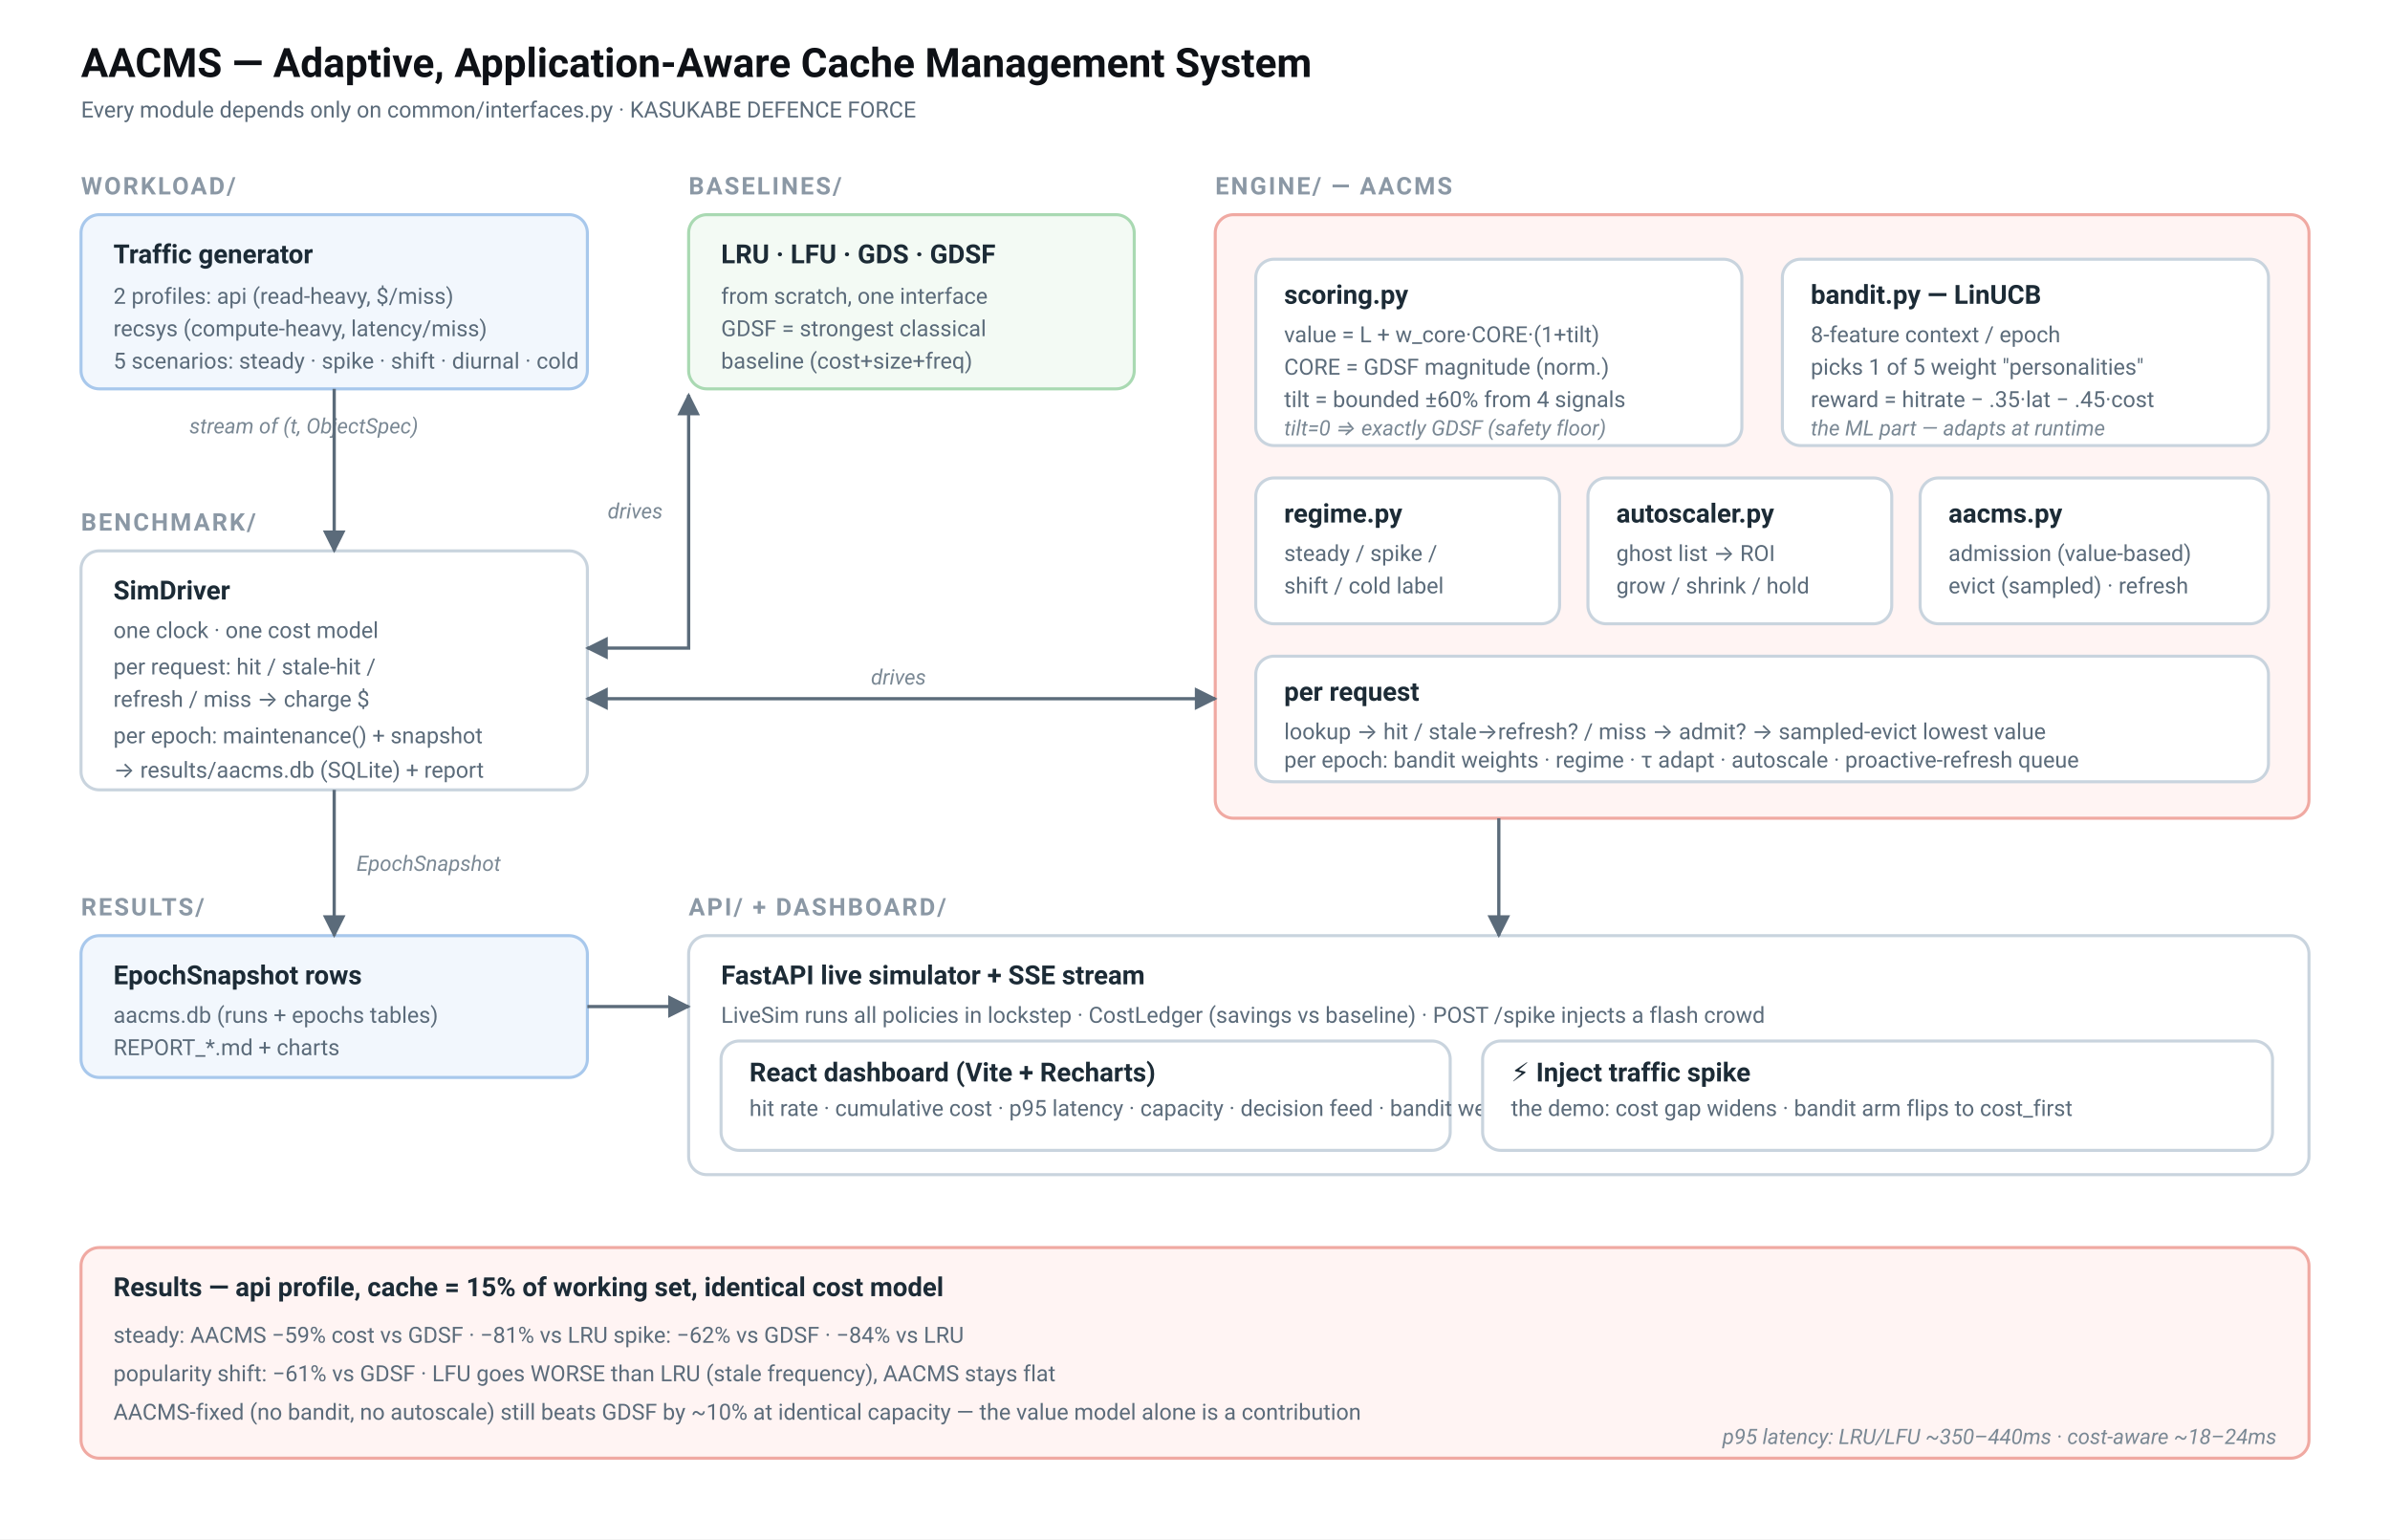
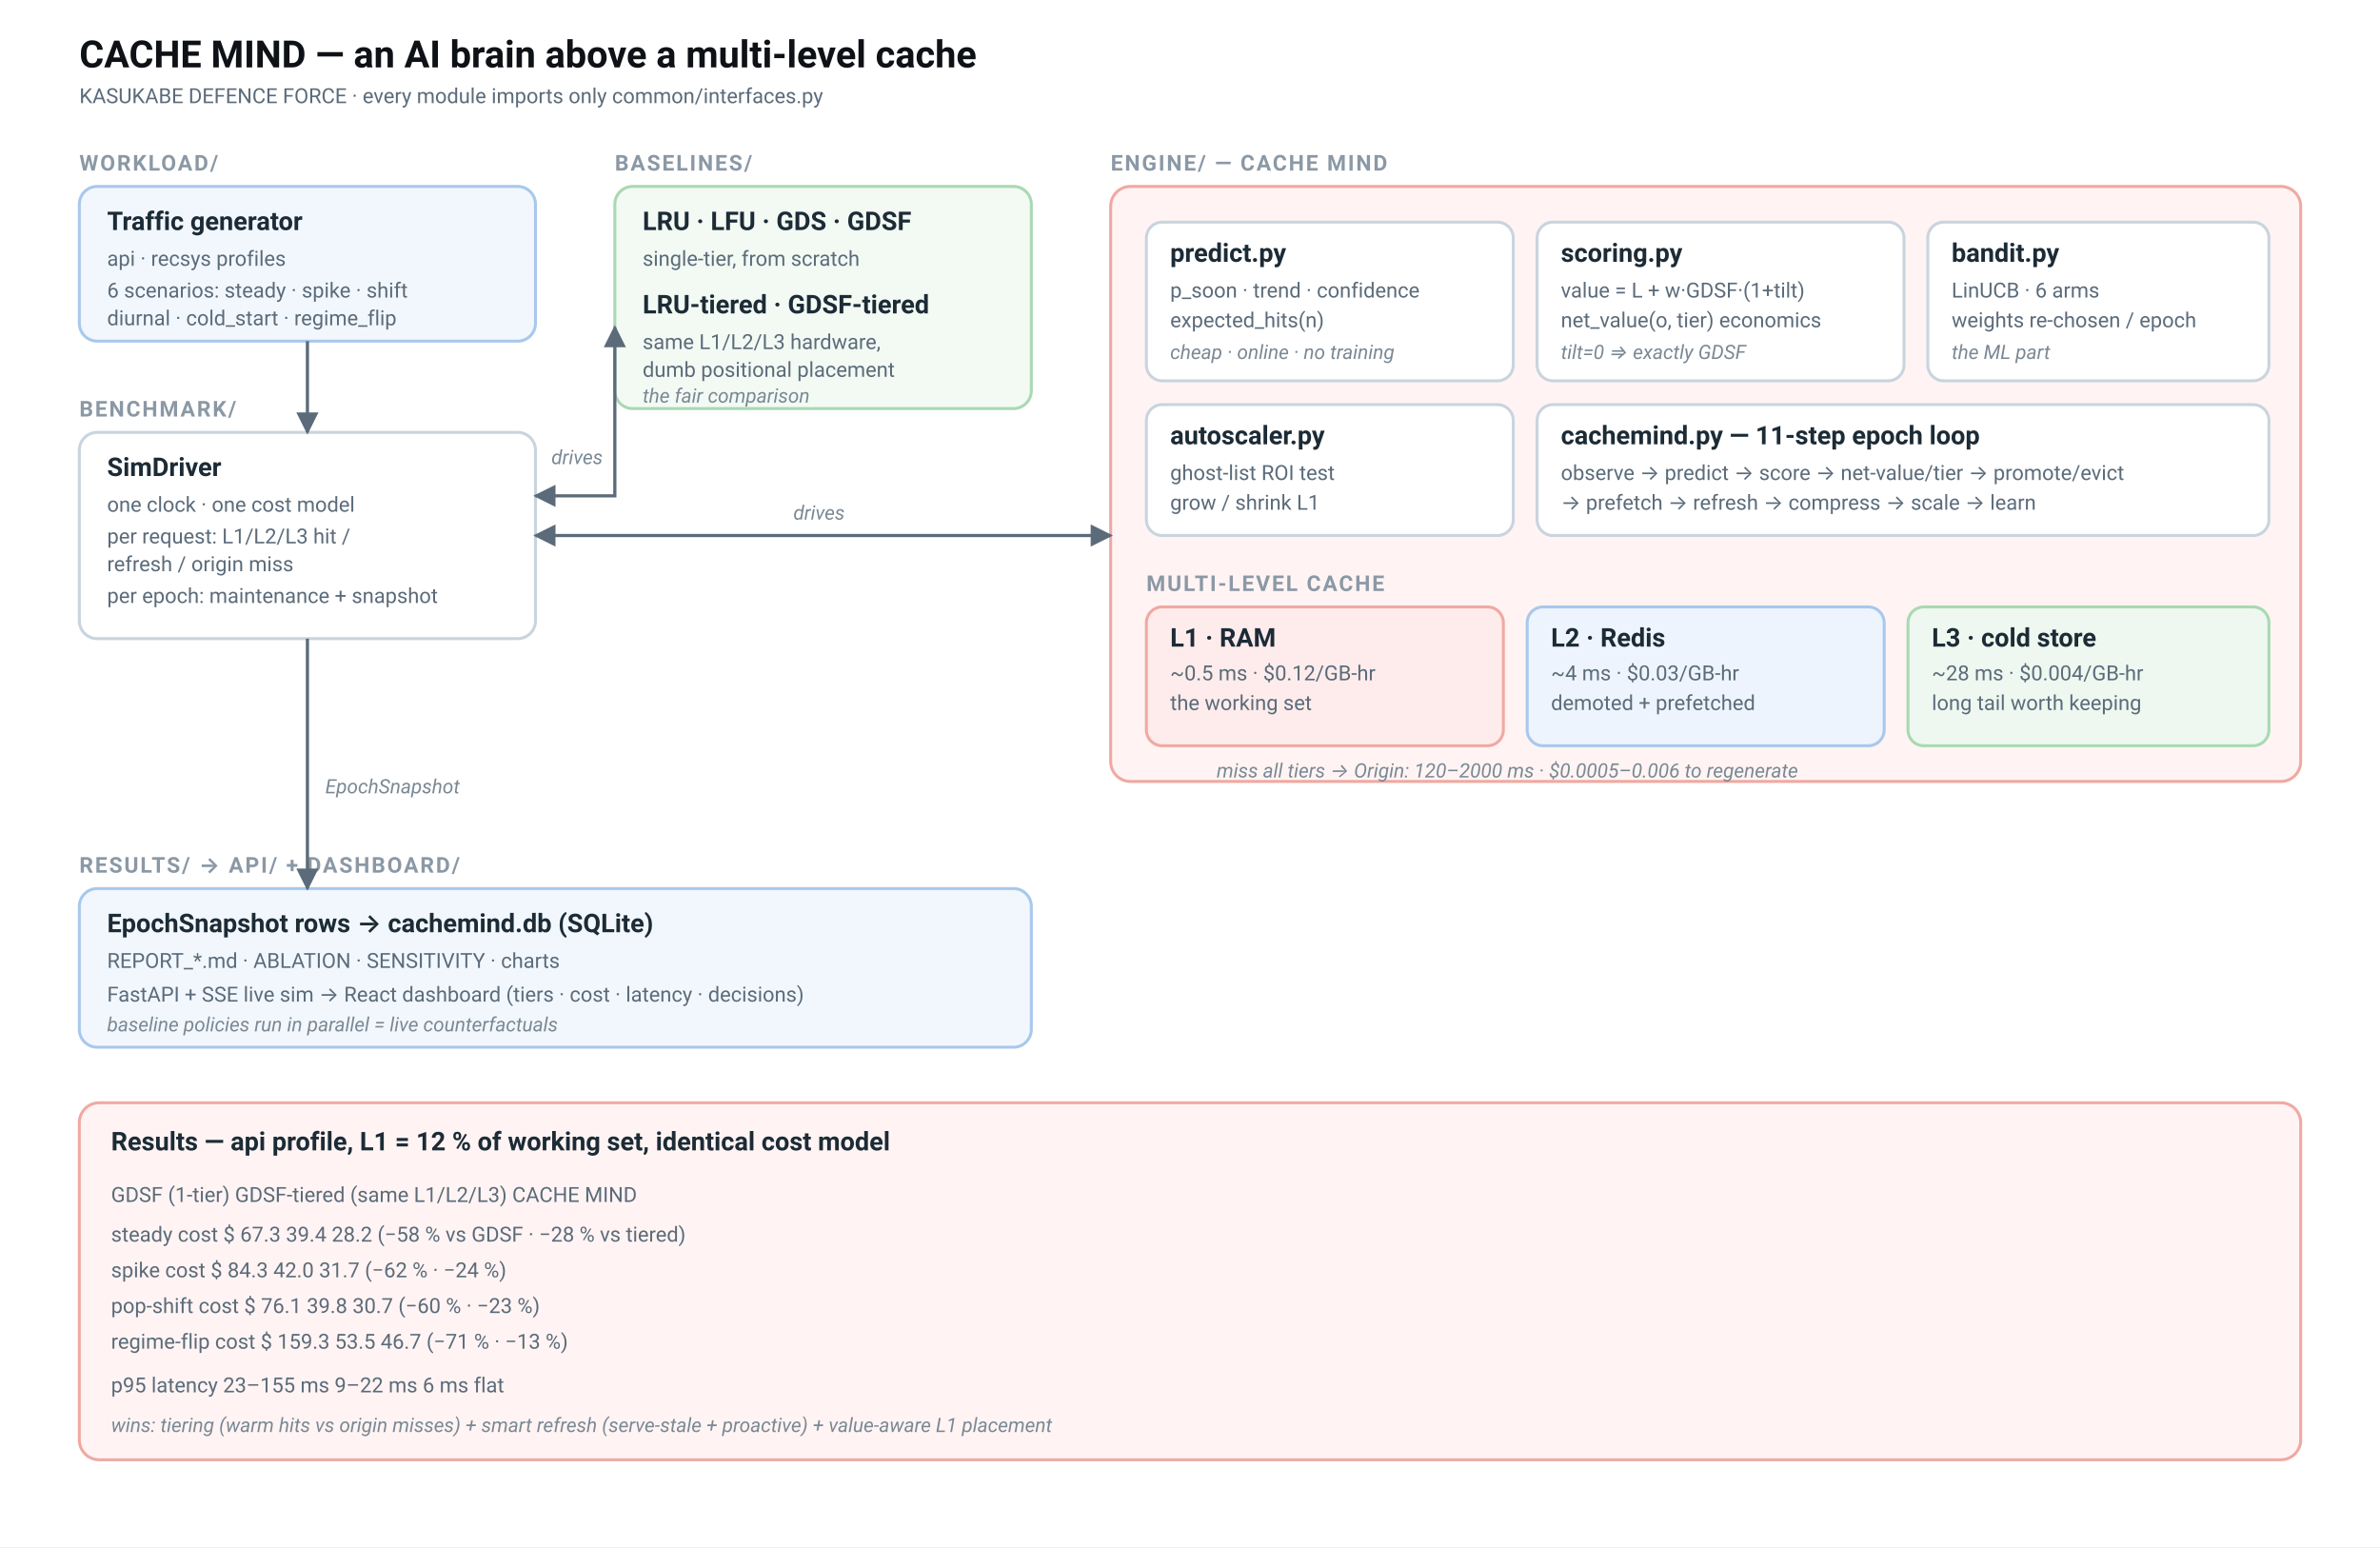
- <svg xmlns="http://www.w3.org/2000/svg" viewBox="0 0 1180 760" font-family="ui-sans-serif,-apple-system,Segoe UI,Roboto,sans-serif">
+ <svg xmlns="http://www.w3.org/2000/svg" viewBox="0 0 1200 780" font-family="ui-sans-serif,-apple-system,Segoe UI,Roboto,sans-serif">
  <defs>
    <marker id="a" viewBox="0 0 10 10" refX="9" refY="5" markerWidth="7" markerHeight="7" orient="auto-start-reverse">
      <path d="M0 0 L10 5 L0 10 z" fill="#5b6b7a" />
    </marker>
    <style>
      .box{fill:#fff;stroke:#c9d4de;stroke-width:1.5}
      .lbl{font-size:13px;fill:#1c2b36;font-weight:600}
-       .sub{font-size:11px;fill:#5b6b7a}
-       .grp{font-size:12px;fill:#8b98a5;font-weight:700;letter-spacing:.08em}
+       .sub{font-size:10.5px;fill:#5b6b7a}
+       .grp{font-size:11px;fill:#8b98a5;font-weight:700;letter-spacing:.08em}
      .flow{stroke:#5b6b7a;stroke-width:1.6;fill:none;marker-end:url(#a)}
-       .note{font-size:10.5px;fill:#7a8894;font-style:italic}
+       .note{font-size:10px;fill:#7a8894;font-style:italic}
      .eng{fill:#fff4f3;stroke:#f0a9a2}
      .base{fill:#f3faf4;stroke:#a9d9b2}
      .data{fill:#f2f7fd;stroke:#a8c8ec}
+       .l1{fill:#fdeceb;stroke:#f0a9a2}.l2{fill:#eef4fd;stroke:#a8c8ec}.l3{fill:#eef8f0;stroke:#a9d9b2}
    </style>
  </defs>
-   <rect x="0" y="0" width="1180" height="760" fill="#ffffff" />
-   <text x="40" y="38" font-size="20" font-weight="700" fill="#0e1116">AACMS — Adaptive, Application-Aware Cache Management System</text>
-   <text x="40" y="58" class="sub">Every module depends only on common/interfaces.py · KASUKABE DEFENCE FORCE</text>
-   <text x="40" y="96" class="grp">WORKLOAD/</text>
-   <rect rx="9" class="box data" x="40" y="106" width="250" height="86" />
-   <text x="56" y="130" class="lbl">Traffic generator</text>
-   <text x="56" y="150" class="sub">2 profiles: api (read-heavy, $/miss)</text>
-   <text x="56" y="166" class="sub">          recsys (compute-heavy, latency/miss)</text>
-   <text x="56" y="182" class="sub">5 scenarios: steady · spike · shift · diurnal · cold</text>
-   <text x="150" y="214" class="note" text-anchor="middle">stream of (t, ObjectSpec)</text>
-   <text x="40" y="262" class="grp">BENCHMARK/</text>
-   <rect rx="9" class="box" x="40" y="272" width="250" height="118" />
-   <text x="56" y="296" class="lbl">SimDriver</text>
-   <text x="56" y="315" class="sub">one clock · one cost model</text>
-   <text x="56" y="333" class="sub">per request: hit / stale-hit /</text>
-   <text x="56" y="349" class="sub">refresh / miss  → charge $</text>
-   <text x="56" y="367" class="sub">per epoch: maintenance() + snapshot</text>
-   <text x="56" y="384" class="sub">→ results/aacms.db (SQLite) + report</text>
-   <text x="340" y="96" class="grp">BASELINES/</text>
-   <rect rx="9" class="box base" x="340" y="106" width="220" height="86" />
-   <text x="356" y="130" class="lbl">LRU · LFU · GDS · GDSF</text>
-   <text x="356" y="150" class="sub">from scratch, one interface</text>
-   <text x="356" y="166" class="sub">GDSF = strongest classical</text>
-   <text x="356" y="182" class="sub">baseline (cost+size+freq)</text>
-   <text x="600" y="96" class="grp">ENGINE/ — AACMS</text>
-   <rect rx="9" class="box eng" x="600" y="106" width="540" height="298" />
-   <rect rx="9" class="box" x="620" y="128" width="240" height="92" />
-   <text x="634" y="150" class="lbl">scoring.py</text>
-   <text x="634" y="169" class="sub">value = L + w_core·CORE·(1+tilt)</text>
-   <text x="634" y="185" class="sub">CORE = GDSF magnitude (norm.)</text>
-   <text x="634" y="201" class="sub">tilt = bounded ±60% from 4 signals</text>
-   <text x="634" y="215" class="note">tilt=0 ⇒ exactly GDSF (safety floor)</text>
-   <rect rx="9" class="box" x="880" y="128" width="240" height="92" />
-   <text x="894" y="150" class="lbl">bandit.py — LinUCB</text>
-   <text x="894" y="169" class="sub">8-feature context / epoch</text>
-   <text x="894" y="185" class="sub">picks 1 of 5 weight "personalities"</text>
-   <text x="894" y="201" class="sub">reward = hitrate − .35·lat − .45·cost</text>
-   <text x="894" y="215" class="note">the ML part — adapts at runtime</text>
-   <rect rx="9" class="box" x="620" y="236" width="150" height="72" />
-   <text x="634" y="258" class="lbl">regime.py</text>
-   <text x="634" y="277" class="sub">steady / spike /</text>
-   <text x="634" y="293" class="sub">shift / cold label</text>
-   <rect rx="9" class="box" x="784" y="236" width="150" height="72" />
-   <text x="798" y="258" class="lbl">autoscaler.py</text>
-   <text x="798" y="277" class="sub">ghost list → ROI</text>
-   <text x="798" y="293" class="sub">grow / shrink / hold</text>
-   <rect rx="9" class="box" x="948" y="236" width="172" height="72" />
-   <text x="962" y="258" class="lbl">aacms.py</text>
-   <text x="962" y="277" class="sub">admission (value-based)</text>
-   <text x="962" y="293" class="sub">evict (sampled) · refresh</text>
-   <rect rx="9" class="box" x="620" y="324" width="500" height="62" />
-   <text x="634" y="346" class="lbl">per request</text>
-   <text x="634" y="365" class="sub">lookup → hit / stale→refresh? / miss → admit? → sampled-evict lowest value</text>
-   <text x="634" y="379" class="sub">per epoch: bandit weights · regime · τ adapt · autoscale · proactive-refresh queue</text>
-   <text x="40" y="452" class="grp">RESULTS/</text>
-   <rect rx="9" class="box data" x="40" y="462" width="250" height="70" />
-   <text x="56" y="486" class="lbl">EpochSnapshot rows</text>
-   <text x="56" y="505" class="sub">aacms.db (runs + epochs tables)</text>
-   <text x="56" y="521" class="sub">REPORT_*.md + charts</text>
-   <text x="340" y="452" class="grp">API/ + DASHBOARD/</text>
-   <rect rx="9" class="box" x="340" y="462" width="800" height="118" />
-   <text x="356" y="486" class="lbl">FastAPI live simulator + SSE stream</text>
-   <text x="356" y="505" class="sub">LiveSim runs all policies in lockstep · CostLedger (savings vs baseline) · POST /spike injects a flash crowd</text>
-   <rect rx="9" class="box" x="356" y="514" width="360" height="54" />
-   <text x="370" y="534" class="lbl" font-size="12">React dashboard (Vite + Recharts)</text>
-   <text x="370" y="551" class="sub">hit rate · cumulative cost · p95 latency · capacity · decision feed · bandit weights</text>
-   <rect rx="9" class="box" x="732" y="514" width="390" height="54" />
-   <text x="746" y="534" class="lbl" font-size="12">⚡ Inject traffic spike</text>
-   <text x="746" y="551" class="sub">the demo: cost gap widens · bandit arm flips to cost_first</text>
-   <rect rx="9" class="box eng" x="40" y="616" width="1100" height="104" />
-   <text x="56" y="640" class="lbl">Results — api profile, cache = 15% of working set, identical cost model</text>
-   <text x="56" y="663" class="sub">steady:  AACMS −59% cost vs GDSF   ·   −81% vs LRU        spike:  −62% vs GDSF   ·   −84% vs LRU</text>
-   <text x="56" y="682" class="sub">popularity shift:  −61% vs GDSF   ·   LFU goes WORSE than LRU (stale frequency), AACMS stays flat</text>
-   <text x="56" y="701" class="sub">AACMS-fixed (no bandit, no autoscale) still beats GDSF by ~10% at identical capacity — the value model alone is a contribution</text>
-   <text x="1124" y="713" class="note" text-anchor="end">p95 latency: LRU/LFU ~350–440ms · cost-aware ~18–24ms</text>
-   <path class="flow" d="M165 192 L165 272" />
-   <path class="flow" d="M290 320 L340 320 L340 195" marker-start="url(#a)" />
-   <text x="300" y="256" class="note">drives</text>
-   <path class="flow" d="M290 345 L600 345 L600 345" marker-start="url(#a)" />
-   <text x="430" y="338" class="note">drives</text>
-   <path class="flow" d="M165 390 L165 462" />
-   <text x="176" y="430" class="note">EpochSnapshot</text>
-   <path class="flow" d="M290 497 L340 497" />
-   <path class="flow" d="M740 404 L740 462" />
+   <rect width="1200" height="780" fill="#ffffff" />
+   <text x="40" y="34" font-size="19" font-weight="700" fill="#0e1116">CACHE MIND — an AI brain above a multi-level cache</text>
+   <text x="40" y="52" class="sub">KASUKABE DEFENCE FORCE · every module imports only common/interfaces.py</text>
+   <text x="40" y="86" class="grp">WORKLOAD/</text>
+   <rect rx="9" class="box data" x="40" y="94" width="230" height="78" />
+   <text x="54" y="116" class="lbl">Traffic generator</text>
+   <text x="54" y="134" class="sub">api · recsys profiles</text>
+   <text x="54" y="150" class="sub">6 scenarios: steady · spike · shift</text>
+   <text x="54" y="164" class="sub">diurnal · cold_start · regime_flip</text>
+   <text x="40" y="210" class="grp">BENCHMARK/</text>
+   <rect rx="9" class="box" x="40" y="218" width="230" height="104" />
+   <text x="54" y="240" class="lbl">SimDriver</text>
+   <text x="54" y="258" class="sub">one clock · one cost model</text>
+   <text x="54" y="274" class="sub">per request: L1/L2/L3 hit /</text>
+   <text x="54" y="288" class="sub">refresh / origin miss</text>
+   <text x="54" y="304" class="sub">per epoch: maintenance + snapshot</text>
+   <text x="310" y="86" class="grp">BASELINES/</text>
+   <rect rx="9" class="box base" x="310" y="94" width="210" height="112" />
+   <text x="324" y="116" class="lbl">LRU · LFU · GDS · GDSF</text>
+   <text x="324" y="134" class="sub">single-tier, from scratch</text>
+   <text x="324" y="158" class="lbl" font-size="12">LRU-tiered · GDSF-tiered</text>
+   <text x="324" y="176" class="sub">same L1/L2/L3 hardware,</text>
+   <text x="324" y="190" class="sub">dumb positional placement</text>
+   <text x="324" y="203" class="note">the fair comparison</text>
+   <text x="560" y="86" class="grp">ENGINE/ — CACHE MIND</text>
+   <rect rx="10" class="box eng" x="560" y="94" width="600" height="300" />
+   <rect rx="8" class="box" x="578" y="112" width="185" height="80" />
+   <text x="590" y="132" class="lbl">predict.py</text>
+   <text x="590" y="150" class="sub">p_soon · trend · confidence</text>
+   <text x="590" y="165" class="sub">expected_hits(n)</text>
+   <text x="590" y="181" class="note">cheap · online · no training</text>
+   <rect rx="8" class="box" x="775" y="112" width="185" height="80" />
+   <text x="787" y="132" class="lbl">scoring.py</text>
+   <text x="787" y="150" class="sub">value = L + w·GDSF·(1+tilt)</text>
+   <text x="787" y="165" class="sub">net_value(o, tier) economics</text>
+   <text x="787" y="181" class="note">tilt=0 ⇒ exactly GDSF</text>
+   <rect rx="8" class="box" x="972" y="112" width="172" height="80" />
+   <text x="984" y="132" class="lbl">bandit.py</text>
+   <text x="984" y="150" class="sub">LinUCB · 6 arms</text>
+   <text x="984" y="165" class="sub">weights re-chosen / epoch</text>
+   <text x="984" y="181" class="note">the ML part</text>
+   <rect rx="8" class="box" x="578" y="204" width="185" height="66" />
+   <text x="590" y="224" class="lbl">autoscaler.py</text>
+   <text x="590" y="242" class="sub">ghost-list ROI test</text>
+   <text x="590" y="257" class="sub">grow / shrink L1</text>
+   <rect rx="8" class="box" x="775" y="204" width="369" height="66" />
+   <text x="787" y="224" class="lbl">cachemind.py — 11-step epoch loop</text>
+   <text x="787" y="242" class="sub">observe → predict → score → net-value/tier → promote/evict</text>
+   <text x="787" y="257" class="sub">→ prefetch → refresh → compress → scale → learn</text>
+   <text x="578" y="298" class="grp">MULTI-LEVEL CACHE</text>
+   <rect rx="8" class="box l1" x="578" y="306" width="180" height="70" />
+   <text x="590" y="326" class="lbl">L1 · RAM</text>
+   <text x="590" y="343" class="sub">~0.5 ms · $0.12/GB-hr</text>
+   <text x="590" y="358" class="sub">the working set</text>
+   <rect rx="8" class="box l2" x="770" y="306" width="180" height="70" />
+   <text x="782" y="326" class="lbl">L2 · Redis</text>
+   <text x="782" y="343" class="sub">~4 ms · $0.03/GB-hr</text>
+   <text x="782" y="358" class="sub">demoted + prefetched</text>
+   <rect rx="8" class="box l3" x="962" y="306" width="182" height="70" />
+   <text x="974" y="326" class="lbl">L3 · cold store</text>
+   <text x="974" y="343" class="sub">~28 ms · $0.004/GB-hr</text>
+   <text x="974" y="358" class="sub">long tail worth keeping</text>
+   <text x="760" y="392" class="note" text-anchor="middle">miss all tiers → Origin: 120–2000 ms · $0.0005–0.006 to regenerate</text>
+   <text x="40" y="440" class="grp">RESULTS/  →  API/ + DASHBOARD/</text>
+   <rect rx="9" class="box data" x="40" y="448" width="480" height="80" />
+   <text x="54" y="470" class="lbl">EpochSnapshot rows → cachemind.db (SQLite)</text>
+   <text x="54" y="488" class="sub">REPORT_*.md · ABLATION · SENSITIVITY · charts</text>
+   <text x="54" y="505" class="sub">FastAPI + SSE live sim → React dashboard (tiers · cost · latency · decisions)</text>
+   <text x="54" y="520" class="note">baseline policies run in parallel = live counterfactuals</text>
+   <rect rx="10" class="box eng" x="40" y="556" width="1120" height="180" />
+   <text x="56" y="580" class="lbl">Results — api profile, L1 = 12 % of working set, identical cost model</text>
+   <text x="56" y="606" class="sub">                      GDSF (1-tier)   GDSF-tiered (same L1/L2/L3)   CACHE MIND</text>
+   <text x="56" y="626" class="sub">  steady      cost $     67.3             39.4                       28.2      (−58 % vs GDSF · −28 % vs tiered)</text>
+   <text x="56" y="644" class="sub">  spike       cost $     84.3             42.0                       31.7      (−62 % · −24 %)</text>
+   <text x="56" y="662" class="sub">  pop-shift   cost $     76.1             39.8                       30.7      (−60 % · −23 %)</text>
+   <text x="56" y="680" class="sub">  regime-flip cost $    159.3             53.5                       46.7      (−71 % · −13 %)</text>
+   <text x="56" y="702" class="sub">  p95 latency         23–155 ms         9–22 ms                  6 ms flat</text>
+   <text x="56" y="722" class="note">wins: tiering (warm hits vs origin misses) + smart refresh (serve-stale + proactive) + value-aware L1 placement</text>
+   <path class="flow" d="M155 172 L155 218" />
+   <path class="flow" d="M270 250 L310 250 L310 165" marker-start="url(#a)" />
+   <text x="278" y="234" class="note">drives</text>
+   <path class="flow" d="M270 270 L560 270" marker-start="url(#a)" />
+   <text x="400" y="262" class="note">drives</text>
+   <path class="flow" d="M155 322 L155 448" />
+   <text x="164" y="400" class="note">EpochSnapshot</text>
</svg>
